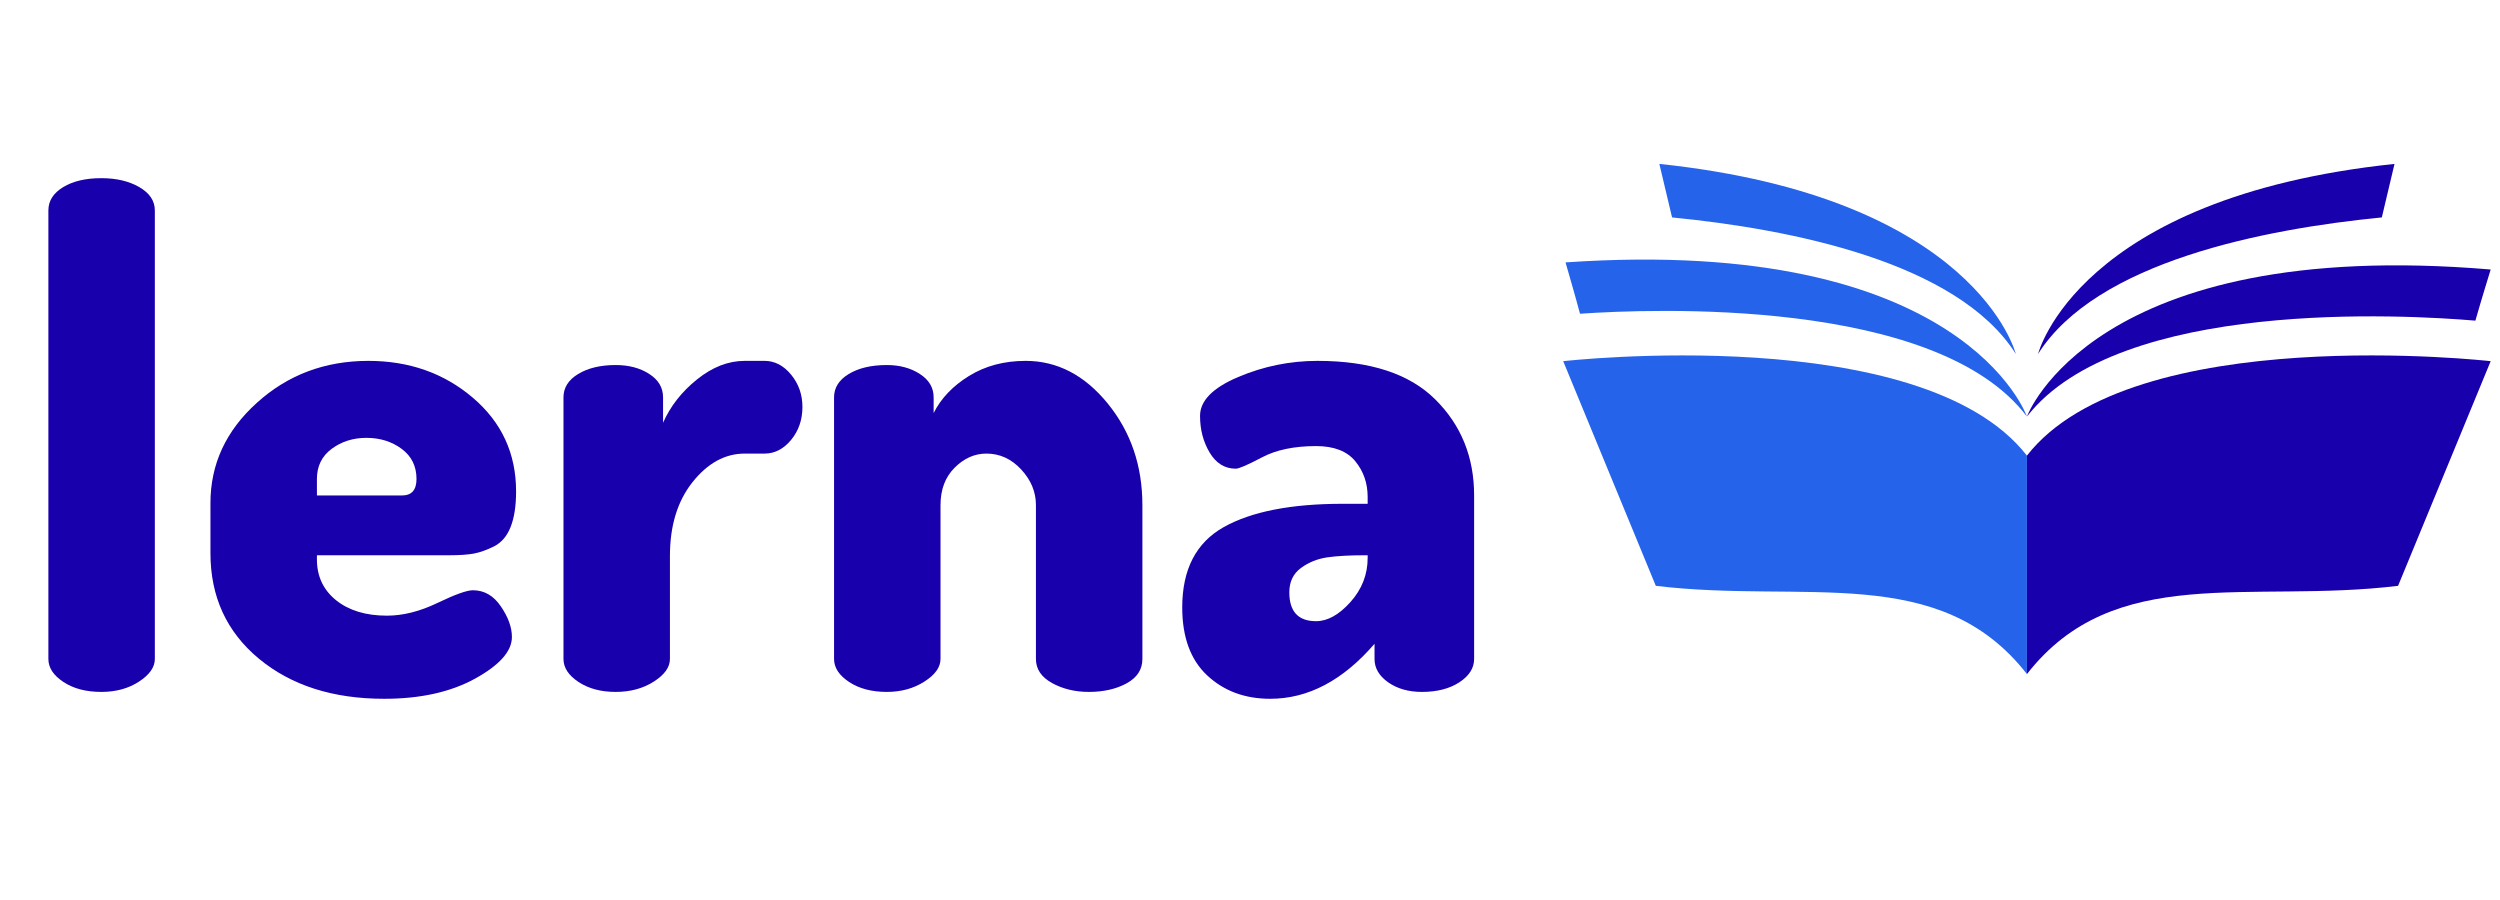
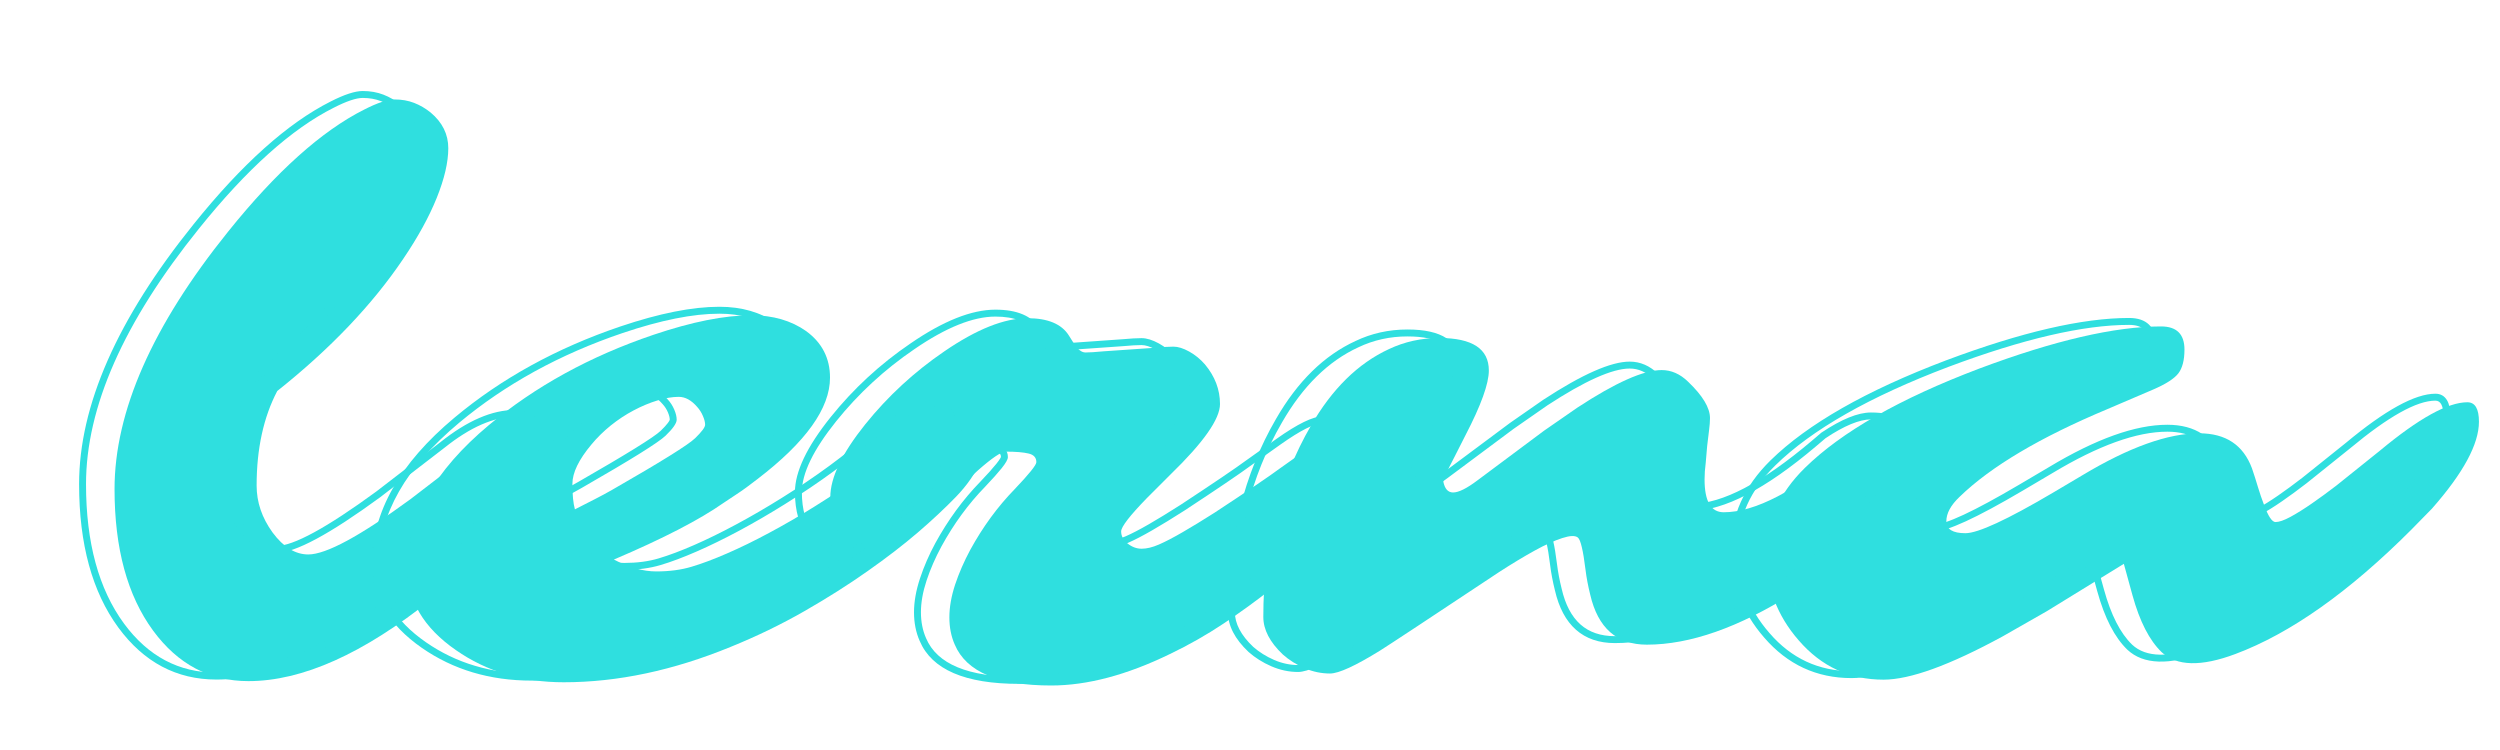
- <svg xmlns="http://www.w3.org/2000/svg" width="500" zoomAndPan="magnify" viewBox="0 0 375 135" height="180" preserveAspectRatio="xMidYMid meet" version="1.0">
+ <svg xmlns="http://www.w3.org/2000/svg" width="500" zoomAndPan="magnify" viewBox="0 0 375 112.5" height="150" preserveAspectRatio="xMidYMid meet" version="1.0">
  <defs>
    <g />
-     <clipPath id="e8428c182a">
-       <path d="M 304 39 L 373.621 39 L 373.621 63 L 304 63 Z M 304 39 " clip-rule="nonzero" />
+     <clipPath id="370414ce99">
+       <path d="M 10 0 L 373 0 L 373 112.004 L 10 112.004 Z M 10 0 " clip-rule="nonzero" />
    </clipPath>
-     <clipPath id="5c74a84e10">
-       <path d="M 234.465 38 L 305 38 L 305 63 L 234.465 63 Z M 234.465 38 " clip-rule="nonzero" />
-     </clipPath>
-     <clipPath id="41b5696f78">
-       <path d="M 234.465 53 L 305 53 L 305 101.266 L 234.465 101.266 Z M 234.465 53 " clip-rule="nonzero" />
-     </clipPath>
-     <clipPath id="88e6e6ed9f">
-       <path d="M 304 53 L 373.621 53 L 373.621 101.266 L 304 101.266 Z M 304 53 " clip-rule="nonzero" />
-     </clipPath>
-     <clipPath id="c7e6e447b8">
-       <path d="M 305 24.586 L 360 24.586 L 360 54 L 305 54 Z M 305 24.586 " clip-rule="nonzero" />
-     </clipPath>
-     <clipPath id="9fc2edfac6">
-       <path d="M 248 24.586 L 303 24.586 L 303 54 L 248 54 Z M 248 24.586 " clip-rule="nonzero" />
-     </clipPath>
-     <clipPath id="f9238a8eae">
-       <path d="M 1.379 0 L 226 0 L 226 129 L 1.379 129 Z M 1.379 0 " clip-rule="nonzero" />
-     </clipPath>
-     <clipPath id="028e0eaf23">
-       <rect x="0" width="225" y="0" height="129" />
+     <clipPath id="9d7450e0d9">
+       <rect x="0" width="363" y="0" height="113" />
    </clipPath>
  </defs>
-   <g clip-path="url(#e8428c182a)">
-     <path fill="#1800ad" d="M 371.309 48.098 C 372.027 45.535 373.602 40.426 373.602 40.426 C 313.914 35.395 304.039 62.484 304.039 62.484 C 317.891 44.715 360.891 47.211 371.309 48.098 " fill-opacity="1" fill-rule="nonzero" />
-   </g>
-   <g clip-path="url(#5c74a84e10)">
-     <path fill="#2563eb" d="M 237 47.062 C 236.324 44.492 234.828 39.359 234.828 39.359 C 294.586 35.246 304.039 62.484 304.039 62.484 C 290.465 44.504 247.43 46.336 237 47.062 " fill-opacity="1" fill-rule="nonzero" />
-   </g>
-   <g clip-path="url(#41b5696f78)">
-     <path fill="#2563eb" d="M 234.48 54.176 L 248.371 87.875 C 270.68 90.578 290.922 84.285 304.039 101.113 L 304.039 68.344 C 288.234 48.07 234.48 54.176 234.48 54.176 " fill-opacity="1" fill-rule="nonzero" />
-   </g>
-   <g clip-path="url(#88e6e6ed9f)">
-     <path fill="#1800ad" d="M 373.602 54.176 L 359.711 87.875 C 337.398 90.578 317.156 84.285 304.039 101.113 L 304.039 68.344 C 319.844 48.07 373.602 54.176 373.602 54.176 " fill-opacity="1" fill-rule="nonzero" />
-   </g>
-   <g clip-path="url(#c7e6e447b8)">
-     <path fill="#1800ad" d="M 359.176 24.586 L 357.273 32.613 C 339.609 34.348 314.465 39.254 305.711 53.09 C 305.711 53.09 311.605 29.613 359.176 24.586 " fill-opacity="1" fill-rule="nonzero" />
-   </g>
-   <g clip-path="url(#9fc2edfac6)">
-     <path fill="#2563eb" d="M 248.902 24.586 L 250.809 32.613 C 268.473 34.348 293.617 39.254 302.371 53.09 C 302.371 53.09 296.477 29.613 248.902 24.586 " fill-opacity="1" fill-rule="nonzero" />
-   </g>
-   <g clip-path="url(#f9238a8eae)">
-     <g transform="matrix(1, 0, 0, 1, 1, -0.000000000000003367)">
-       <g clip-path="url(#028e0eaf23)">
-         <g fill="#1800ad" fill-opacity="1">
-           <g transform="translate(0.694865, 103.7874)">
+   <g clip-path="url(#370414ce99)">
+     <g transform="matrix(1, 0, 0, 1, 10, 0)">
+       <g clip-path="url(#9d7450e0d9)">
+         <g fill="#2fdfdf" fill-opacity="1">
+           <g transform="translate(8.040627, 100.9803)">
            <g>
-               <path d="M 5.562 -4.938 L 5.562 -72.219 C 5.562 -73.656 6.301 -74.82 7.781 -75.719 C 9.258 -76.613 11.164 -77.062 13.5 -77.062 C 15.758 -77.062 17.66 -76.613 19.203 -75.719 C 20.754 -74.82 21.531 -73.656 21.531 -72.219 L 21.531 -4.938 C 21.531 -3.707 20.738 -2.578 19.156 -1.547 C 17.582 -0.516 15.695 0 13.5 0 C 11.227 0 9.336 -0.492 7.828 -1.484 C 6.316 -2.484 5.562 -3.633 5.562 -4.938 Z M 5.562 -4.938 " />
+               <path d="M 63.969 -38.203 C 66.281 -38.203 67.438 -37.25 67.438 -35.344 C 67.438 -33 66.031 -30.203 63.219 -26.953 C 58.562 -21.535 53.078 -16.27 46.766 -11.156 C 36.484 -2.926 27.301 1.188 19.219 1.188 C 13.406 1.188 8.641 -1.336 4.922 -6.391 C 1.066 -11.648 -0.859 -18.723 -0.859 -27.609 C -0.859 -39.254 4.82 -52.133 16.188 -66.25 C 23.395 -75.227 30.195 -81.328 36.594 -84.547 C 38.57 -85.555 40.094 -86.062 41.156 -86.062 C 42.219 -86.062 43.191 -85.891 44.078 -85.547 C 44.961 -85.203 45.785 -84.723 46.547 -84.109 C 48.316 -82.629 49.203 -80.844 49.203 -78.75 C 49.203 -76.656 48.625 -74.172 47.469 -71.297 C 46.312 -68.43 44.633 -65.379 42.438 -62.141 C 37.781 -55.242 31.484 -48.641 23.547 -42.328 C 21.484 -38.391 20.453 -33.66 20.453 -28.141 C 20.453 -25.648 21.25 -23.305 22.844 -21.109 C 24.469 -18.91 26.254 -17.812 28.203 -17.812 C 30.867 -17.812 35.973 -20.57 43.516 -26.094 L 53.156 -33.5 C 57.082 -36.633 60.688 -38.203 63.969 -38.203 Z M 63.969 -38.203 " />
            </g>
          </g>
        </g>
-         <g fill="#1800ad" fill-opacity="1">
-           <g transform="translate(27.78704, 103.7874)">
+         <g fill="#2fdfdf" fill-opacity="1">
+           <g transform="translate(61.07994, 100.9803)">
            <g>
-               <path d="M 2.781 -20.812 L 2.781 -28.328 C 2.781 -34.16 5.098 -39.172 9.734 -43.359 C 14.367 -47.555 19.945 -49.656 26.469 -49.656 C 32.582 -49.656 37.801 -47.816 42.125 -44.141 C 46.457 -40.461 48.625 -35.773 48.625 -30.078 C 48.625 -27.879 48.348 -26.094 47.797 -24.719 C 47.242 -23.344 46.414 -22.379 45.312 -21.828 C 44.219 -21.285 43.207 -20.926 42.281 -20.75 C 41.352 -20.582 40.133 -20.5 38.625 -20.5 L 18.75 -20.5 L 18.75 -19.875 C 18.75 -17.344 19.707 -15.301 21.625 -13.75 C 23.551 -12.207 26.094 -11.438 29.25 -11.438 C 31.656 -11.438 34.18 -12.07 36.828 -13.344 C 39.473 -14.613 41.242 -15.25 42.141 -15.25 C 43.848 -15.25 45.25 -14.441 46.344 -12.828 C 47.445 -11.211 48 -9.68 48 -8.234 C 48 -6.109 46.16 -4.031 42.484 -2 C 38.816 0.02 34.27 1.031 28.844 1.031 C 21.156 1.031 14.891 -0.973 10.047 -4.984 C 5.203 -9.004 2.781 -14.281 2.781 -20.812 Z M 18.75 -29.469 L 31.516 -29.469 C 32.961 -29.469 33.688 -30.289 33.688 -31.938 C 33.688 -33.852 32.945 -35.359 31.469 -36.453 C 29.988 -37.555 28.223 -38.109 26.172 -38.109 C 24.172 -38.109 22.43 -37.555 20.953 -36.453 C 19.484 -35.359 18.75 -33.852 18.75 -31.938 Z M 18.75 -29.469 " />
+               <path d="M 74.859 -39.781 C 76.586 -39.781 77.453 -38.805 77.453 -36.859 C 77.453 -35.555 77.008 -33.922 76.125 -31.953 C 75.238 -29.992 73.961 -28.156 72.297 -26.438 C 70.641 -24.727 68.738 -22.953 66.594 -21.109 C 64.445 -19.266 61.938 -17.332 59.062 -15.312 C 56.195 -13.289 53.031 -11.285 49.562 -9.297 C 46.102 -7.316 42.426 -5.535 38.531 -3.953 C 29.906 -0.41 21.555 1.359 13.484 1.359 C 7.305 1.359 1.91 -0.25 -2.703 -3.469 C -7.535 -6.82 -9.953 -10.898 -9.953 -15.703 C -9.953 -23.234 -5.895 -30.395 2.219 -37.188 C 9.219 -43.031 17.461 -47.555 26.953 -50.766 C 32.723 -52.711 37.613 -53.688 41.625 -53.688 C 44.863 -53.688 47.602 -52.895 49.844 -51.312 C 52.227 -49.57 53.422 -47.242 53.422 -44.328 C 53.422 -39.742 49.797 -34.676 42.547 -29.125 C 41.391 -28.219 40.344 -27.457 39.406 -26.844 L 37.453 -25.547 C 33.848 -23.016 28.363 -20.18 21 -17.047 C 23.27 -15.859 25.391 -15.266 27.359 -15.266 C 29.328 -15.266 31.094 -15.5 32.656 -15.969 C 34.227 -16.438 36.004 -17.102 37.984 -17.969 C 39.973 -18.832 42.094 -19.867 44.344 -21.078 C 46.602 -22.285 48.891 -23.613 51.203 -25.062 C 56.359 -28.27 60.832 -31.551 64.625 -34.906 C 66.602 -36.75 69.129 -38.211 72.203 -39.297 C 73.211 -39.617 74.098 -39.781 74.859 -39.781 Z M 15.156 -24.578 L 18.125 -26.094 C 19.102 -26.594 19.973 -27.062 20.734 -27.5 C 28.016 -31.676 32.16 -34.254 33.172 -35.234 C 34.18 -36.211 34.688 -36.891 34.688 -37.266 C 34.688 -37.641 34.578 -38.078 34.359 -38.578 C 34.148 -39.086 33.863 -39.539 33.5 -39.938 C 32.633 -40.945 31.711 -41.453 30.734 -41.453 C 29.766 -41.453 28.691 -41.27 27.516 -40.906 C 26.348 -40.551 25.164 -40.055 23.969 -39.422 C 22.781 -38.797 21.633 -38.039 20.531 -37.156 C 19.438 -36.27 18.473 -35.32 17.641 -34.312 C 15.734 -32.039 14.781 -30.07 14.781 -28.406 C 14.781 -26.75 14.906 -25.473 15.156 -24.578 Z M 15.156 -24.578 " />
            </g>
          </g>
        </g>
-         <g fill="#1800ad" fill-opacity="1">
-           <g transform="translate(78.88103, 103.7874)">
+         <g fill="#2fdfdf" fill-opacity="1">
+           <g transform="translate(123.2655, 100.9803)">
            <g>
-               <path d="M 4.641 -4.938 L 4.641 -44.188 C 4.641 -45.633 5.375 -46.801 6.844 -47.688 C 8.32 -48.582 10.195 -49.031 12.469 -49.031 C 14.457 -49.031 16.141 -48.582 17.516 -47.688 C 18.891 -46.801 19.578 -45.633 19.578 -44.188 L 19.578 -40.375 C 20.672 -42.852 22.367 -45.02 24.672 -46.875 C 26.973 -48.727 29.359 -49.656 31.828 -49.656 L 34.812 -49.656 C 36.32 -49.656 37.645 -48.969 38.781 -47.594 C 39.914 -46.219 40.484 -44.602 40.484 -42.75 C 40.484 -40.82 39.914 -39.172 38.781 -37.797 C 37.645 -36.43 36.32 -35.75 34.812 -35.75 L 31.828 -35.75 C 28.879 -35.75 26.27 -34.32 24 -31.469 C 21.738 -28.625 20.609 -24.93 20.609 -20.391 L 20.609 -4.938 C 20.609 -3.707 19.801 -2.578 18.188 -1.547 C 16.57 -0.516 14.664 0 12.469 0 C 10.27 0 8.414 -0.492 6.906 -1.484 C 5.395 -2.484 4.641 -3.633 4.641 -4.938 Z M 4.641 -4.938 " />
+               <path d="M -2.922 -17.859 C -3.609 -17.859 -4.285 -18.02 -4.953 -18.344 C -5.617 -18.664 -6.238 -19.191 -6.812 -19.922 C -8.082 -21.504 -8.719 -23.664 -8.719 -26.406 C -8.719 -29.332 -6.969 -32.977 -3.469 -37.344 C -0.07 -41.562 3.879 -45.207 8.391 -48.281 C 13.223 -51.594 17.375 -53.25 20.844 -53.25 C 23.906 -53.25 25.977 -52.383 27.062 -50.656 L 27.812 -49.469 C 28.395 -48.562 28.973 -48.109 29.547 -48.109 C 30.129 -48.109 31.031 -48.164 32.25 -48.281 L 39.938 -48.812 C 41.133 -48.926 42.07 -48.984 42.75 -48.984 C 43.438 -48.984 44.223 -48.738 45.109 -48.25 C 45.992 -47.758 46.781 -47.117 47.469 -46.328 C 48.977 -44.523 49.734 -42.539 49.734 -40.375 C 49.734 -38.133 47.266 -34.617 42.328 -29.828 L 38.75 -26.25 C 36.188 -23.613 34.906 -21.953 34.906 -21.266 C 34.906 -20.578 35.227 -19.973 35.875 -19.453 C 36.531 -18.93 37.234 -18.672 37.984 -18.672 C 38.742 -18.672 39.602 -18.879 40.562 -19.297 C 41.52 -19.711 42.703 -20.328 44.109 -21.141 C 45.516 -21.953 47.117 -22.93 48.922 -24.078 C 53.867 -27.328 57.172 -29.566 58.828 -30.797 L 63.328 -33.984 C 66.391 -36.148 68.57 -37.234 69.875 -37.234 C 71.176 -37.234 72.238 -36.953 73.062 -36.391 C 73.895 -35.836 74.312 -34.875 74.312 -33.5 C 74.312 -32.133 73.609 -30.297 72.203 -27.984 C 70.797 -25.672 69.27 -23.664 67.625 -21.969 C 65.977 -20.281 64.379 -18.711 62.828 -17.266 C 61.285 -15.816 59.457 -14.254 57.344 -12.578 C 55.227 -10.898 52.891 -9.203 50.328 -7.484 C 47.766 -5.773 45.062 -4.238 42.219 -2.875 C 35.758 0.27 29.82 1.844 24.406 1.844 C 16.508 1.844 11.691 -0.195 9.953 -4.281 C 9.41 -5.5 9.141 -6.863 9.141 -8.375 C 9.141 -9.895 9.426 -11.531 10 -13.281 C 10.582 -15.031 11.344 -16.773 12.281 -18.516 C 14.156 -21.941 16.375 -24.973 18.938 -27.609 C 21.102 -29.879 22.188 -31.227 22.188 -31.656 C 22.188 -32.344 21.797 -32.773 21.016 -32.953 C 20.242 -33.141 19.102 -33.234 17.594 -33.234 C 16.938 -33.234 15.547 -32.297 13.422 -30.422 L 8.125 -25.547 C 2.488 -20.422 -1.191 -17.859 -2.922 -17.859 Z M -2.922 -17.859 " />
            </g>
          </g>
        </g>
-         <g fill="#1800ad" fill-opacity="1">
-           <g transform="translate(119.4678, 103.7874)">
+         <g fill="#2fdfdf" fill-opacity="1">
+           <g transform="translate(185.451, 100.9803)">
            <g>
-               <path d="M 4.641 -4.938 L 4.641 -44.188 C 4.641 -45.633 5.375 -46.801 6.844 -47.688 C 8.32 -48.582 10.227 -49.031 12.562 -49.031 C 14.488 -49.031 16.141 -48.582 17.516 -47.688 C 18.891 -46.801 19.578 -45.633 19.578 -44.188 L 19.578 -41.828 C 20.672 -44.023 22.438 -45.879 24.875 -47.391 C 27.312 -48.898 30.145 -49.656 33.375 -49.656 C 38.113 -49.656 42.219 -47.523 45.688 -43.266 C 49.156 -39.004 50.891 -33.922 50.891 -28.016 L 50.891 -4.938 C 50.891 -3.363 50.098 -2.145 48.516 -1.281 C 46.941 -0.426 45.055 0 42.859 0 C 40.797 0 38.957 -0.441 37.344 -1.328 C 35.727 -2.223 34.922 -3.426 34.922 -4.938 L 34.922 -28.016 C 34.922 -30.004 34.18 -31.789 32.703 -33.375 C 31.234 -34.957 29.5 -35.75 27.5 -35.75 C 25.719 -35.75 24.125 -35.039 22.719 -33.625 C 21.312 -32.219 20.609 -30.348 20.609 -28.016 L 20.609 -4.938 C 20.609 -3.707 19.801 -2.578 18.188 -1.547 C 16.57 -0.516 14.695 0 12.562 0 C 10.301 0 8.414 -0.492 6.906 -1.484 C 5.395 -2.484 4.641 -3.633 4.641 -4.938 Z M 4.641 -4.938 " />
+               <path d="M 60.234 -29.062 C 60.234 -25.781 61.191 -24.141 63.109 -24.141 C 67.797 -24.141 73.895 -27.316 81.406 -33.672 L 82.859 -34.906 C 85.785 -36.852 88.16 -37.828 89.984 -37.828 C 91.805 -37.828 92.957 -37.555 93.438 -37.016 C 93.926 -36.473 94.172 -35.609 94.172 -34.422 C 94.172 -31.754 92.816 -28.922 90.109 -25.922 C 86.066 -21.016 80.531 -16.363 73.5 -11.969 C 65.344 -6.844 58.035 -4.281 51.578 -4.281 C 47.066 -4.281 44.234 -6.785 43.078 -11.797 C 42.754 -13.098 42.52 -14.344 42.375 -15.531 C 42.02 -18.414 41.641 -20.02 41.234 -20.344 C 40.836 -20.676 40.051 -20.648 38.875 -20.266 C 37.707 -19.891 36.32 -19.258 34.719 -18.375 C 33.113 -17.488 31.336 -16.414 29.391 -15.156 C 19.066 -8.301 13.129 -4.383 11.578 -3.406 C 7.859 -1.102 5.348 0.047 4.047 0.047 C 2.754 0.047 1.484 -0.219 0.234 -0.75 C -1.004 -1.289 -2.094 -1.977 -3.031 -2.812 C -4.977 -4.656 -5.953 -6.531 -5.953 -8.438 C -5.953 -19.375 -3.57 -28.938 1.188 -37.125 C 4.363 -42.645 8.258 -46.473 12.875 -48.609 C 15.227 -49.723 17.754 -50.281 20.453 -50.281 C 25.398 -50.281 27.875 -48.656 27.875 -45.406 C 27.875 -43.426 26.703 -40.18 24.359 -35.672 L 22.734 -32.469 C 21.578 -30.27 21.016 -29.023 21.047 -28.734 C 21.266 -27.648 21.754 -27.109 22.516 -27.109 C 23.348 -27.109 24.578 -27.723 26.203 -28.953 L 36.156 -36.375 L 41.141 -39.828 C 46.867 -43.586 51.086 -45.469 53.797 -45.469 C 55.242 -45.469 56.562 -44.891 57.75 -43.734 C 59.945 -41.641 61.047 -39.816 61.047 -38.266 C 61.047 -37.754 61 -37.141 60.906 -36.422 C 60.82 -35.703 60.727 -34.926 60.625 -34.094 L 60.406 -31.547 C 60.289 -30.68 60.234 -29.852 60.234 -29.062 Z M 60.234 -29.062 " />
            </g>
          </g>
        </g>
-         <g fill="#1800ad" fill-opacity="1">
-           <g transform="translate(174.4763, 103.7874)">
+         <g fill="#2fdfdf" fill-opacity="1">
+           <g transform="translate(266.0913, 100.9803)">
            <g>
-               <path d="M 1.859 -12.672 C 1.859 -18.367 3.93 -22.383 8.078 -24.719 C 12.234 -27.051 18.191 -28.219 25.953 -28.219 L 29.672 -28.219 L 29.672 -29.25 C 29.672 -31.312 29.051 -33.098 27.812 -34.609 C 26.57 -36.117 24.613 -36.875 21.938 -36.875 C 18.645 -36.875 15.93 -36.305 13.797 -35.172 C 11.672 -34.047 10.367 -33.484 9.891 -33.484 C 8.242 -33.484 6.938 -34.289 5.969 -35.906 C 5.008 -37.52 4.531 -39.352 4.531 -41.406 C 4.531 -43.676 6.438 -45.617 10.25 -47.234 C 14.062 -48.848 18.023 -49.656 22.141 -49.656 C 30.047 -49.656 35.938 -47.727 39.812 -43.875 C 43.695 -40.031 45.641 -35.227 45.641 -29.469 L 45.641 -4.938 C 45.641 -3.57 44.898 -2.406 43.422 -1.438 C 41.941 -0.477 40.07 0 37.812 0 C 35.812 0 34.125 -0.477 32.75 -1.438 C 31.383 -2.406 30.703 -3.57 30.703 -4.938 L 30.703 -7.219 C 25.961 -1.719 20.742 1.031 15.047 1.031 C 11.266 1.031 8.117 -0.133 5.609 -2.469 C 3.109 -4.801 1.859 -8.203 1.859 -12.672 Z M 17.922 -14.938 C 17.922 -12.051 19.258 -10.609 21.938 -10.609 C 23.656 -10.609 25.375 -11.566 27.094 -13.484 C 28.812 -15.41 29.672 -17.613 29.672 -20.094 L 29.672 -20.5 L 29.25 -20.5 C 26.988 -20.5 25.117 -20.395 23.641 -20.188 C 22.16 -19.977 20.836 -19.445 19.672 -18.594 C 18.504 -17.738 17.922 -16.52 17.922 -14.938 Z M 17.922 -14.938 " />
+               <path d="M 94.016 -40.641 C 95.172 -40.641 95.75 -39.664 95.75 -37.719 C 95.75 -34.363 93.398 -30.02 88.703 -24.688 L 85.625 -21.547 C 76.281 -12.191 67.473 -5.969 59.203 -2.875 C 54.086 -0.957 50.41 -1.047 48.172 -3.141 C 46.328 -4.91 44.863 -7.758 43.781 -11.688 L 42.484 -16.406 L 30.953 -9.312 L 24.297 -5.516 C 16.359 -1.191 10.406 0.969 6.438 0.969 C 1.352 0.969 -2.883 -0.992 -6.281 -4.922 C -9.531 -8.641 -11.156 -12.953 -11.156 -17.859 C -11.156 -22.691 -9.223 -27.004 -5.359 -30.797 C 0.16 -36.211 8.875 -41.176 20.781 -45.688 C 32.039 -49.906 41.133 -52.016 48.062 -52.016 C 50.406 -52.016 51.578 -50.859 51.578 -48.547 C 51.578 -46.961 51.27 -45.77 50.656 -44.969 C 50.039 -44.176 48.781 -43.367 46.875 -42.547 L 40.047 -39.625 C 29.941 -35.395 22.547 -31.008 17.859 -26.469 C 16.523 -25.207 15.859 -23.977 15.859 -22.781 C 15.859 -21.594 16.812 -21 18.719 -21 C 20.602 -21 24.973 -23.02 31.828 -27.062 L 36.312 -29.719 C 43.281 -33.895 49.109 -35.984 53.797 -35.984 C 57.766 -35.984 60.398 -34.234 61.703 -30.734 C 62.023 -29.797 62.328 -28.848 62.609 -27.891 C 62.898 -26.941 63.191 -26.086 63.484 -25.328 C 64.129 -23.555 64.711 -22.672 65.234 -22.672 C 65.766 -22.672 66.516 -22.93 67.484 -23.453 C 68.461 -23.984 69.535 -24.656 70.703 -25.469 C 71.879 -26.281 73.098 -27.172 74.359 -28.141 L 80.906 -33.391 C 86.719 -38.223 91.086 -40.641 94.016 -40.641 Z M 94.016 -40.641 " />
+             </g>
+           </g>
+         </g>
+         <g fill="#2fdfdf" fill-opacity="1">
+           <g transform="translate(3.251084, 100.2217)">
+             <g>
+               <path d="M 63.969 -38.727 C 65.25 -38.727 66.227 -38.449 66.898 -37.891 C 67.602 -37.309 67.953 -36.461 67.953 -35.34 C 67.953 -32.867 66.504 -29.957 63.605 -26.613 C 58.93 -21.176 53.426 -15.887 47.086 -10.746 C 36.707 -2.441 27.418 1.711 19.211 1.711 C 13.23 1.711 8.328 -0.887 4.508 -6.078 C 0.578 -11.438 -1.387 -18.613 -1.387 -27.602 C -1.387 -39.379 4.336 -52.367 15.777 -66.57 C 23.039 -75.609 29.898 -81.754 36.352 -85 C 38.41 -86.047 40.012 -86.57 41.16 -86.57 C 42.289 -86.57 43.324 -86.387 44.27 -86.02 C 45.203 -85.66 46.07 -85.152 46.871 -84.508 C 48.766 -82.918 49.715 -81 49.715 -78.746 C 49.715 -76.586 49.125 -74.039 47.945 -71.109 C 46.777 -68.207 45.082 -65.117 42.859 -61.84 C 38.176 -54.902 31.844 -48.262 23.867 -41.914 L 23.543 -42.32 L 24.004 -42.082 C 21.984 -38.223 20.977 -33.578 20.977 -28.141 C 20.977 -25.766 21.738 -23.52 23.262 -21.41 C 24.777 -19.355 26.422 -18.324 28.195 -18.324 C 30.754 -18.324 35.758 -21.051 43.207 -26.504 L 43.512 -26.086 L 43.195 -26.496 L 52.828 -33.91 C 56.852 -37.121 60.566 -38.727 63.969 -38.727 Z M 63.969 -37.688 C 60.809 -37.688 57.305 -36.156 53.461 -33.09 L 43.824 -25.672 L 43.82 -25.668 C 36.188 -20.078 30.98 -17.285 28.195 -17.285 C 26.074 -17.285 24.148 -18.457 22.418 -20.805 C 20.766 -23.094 19.938 -25.543 19.938 -28.141 C 19.938 -33.746 20.984 -38.555 23.082 -42.562 L 23.133 -42.66 L 23.219 -42.727 C 31.113 -49.008 37.375 -55.574 42 -62.422 C 44.18 -65.637 45.84 -68.664 46.98 -71.496 C 48.109 -74.305 48.676 -76.719 48.676 -78.746 C 48.676 -80.676 47.855 -82.328 46.215 -83.699 C 45.5 -84.277 44.727 -84.73 43.895 -85.051 C 43.07 -85.371 42.156 -85.531 41.16 -85.531 C 40.176 -85.531 38.73 -85.043 36.82 -84.07 C 30.5 -80.895 23.754 -74.844 16.586 -65.918 C 5.297 -51.906 -0.348 -39.133 -0.348 -27.602 C -0.348 -18.84 1.551 -11.871 5.344 -6.695 C 8.957 -1.785 13.578 0.672 19.211 0.672 C 27.172 0.672 36.246 -3.402 46.434 -11.551 C 52.723 -16.656 58.184 -21.902 62.82 -27.293 C 65.551 -30.441 66.914 -33.125 66.914 -35.34 C 66.914 -36.133 66.688 -36.719 66.234 -37.09 C 65.754 -37.488 65 -37.688 63.969 -37.688 Z M 63.969 -37.688 " />
+             </g>
+           </g>
+         </g>
+         <g fill="#2fdfdf" fill-opacity="1">
+           <g transform="translate(56.29039, 100.2217)">
+             <g>
+               <path d="M 74.848 -40.297 C 75.871 -40.297 76.648 -39.996 77.184 -39.395 C 77.707 -38.809 77.965 -37.961 77.965 -36.855 C 77.965 -35.484 77.508 -33.777 76.594 -31.746 C 75.684 -29.723 74.379 -27.832 72.676 -26.078 C 71.008 -24.352 69.094 -22.562 66.934 -20.711 C 64.773 -18.863 62.254 -16.922 59.371 -14.891 C 56.488 -12.863 53.309 -10.852 49.832 -8.859 C 46.348 -6.863 42.648 -5.066 38.73 -3.469 C 30.043 0.094 21.625 1.871 13.477 1.871 C 7.199 1.871 1.703 0.234 -3.004 -3.035 C -7.984 -6.496 -10.477 -10.715 -10.477 -15.695 C -10.477 -23.398 -6.355 -30.691 1.887 -37.578 C 8.934 -43.465 17.234 -48.023 26.785 -51.258 C 32.613 -53.223 37.555 -54.207 41.617 -54.207 C 44.977 -54.207 47.816 -53.383 50.145 -51.73 C 52.672 -49.891 53.938 -47.422 53.938 -44.324 C 53.938 -39.57 50.242 -34.363 42.855 -28.703 C 41.691 -27.797 40.633 -27.031 39.684 -26.41 L 37.738 -25.113 L 37.449 -25.543 L 37.75 -25.117 C 34.113 -22.574 28.598 -19.723 21.203 -16.57 L 21 -17.047 L 21.238 -17.508 C 23.438 -16.355 25.477 -15.781 27.359 -15.781 C 29.273 -15.781 30.992 -16.008 32.512 -16.465 C 34.062 -16.926 35.82 -17.586 37.785 -18.445 C 39.758 -19.305 41.863 -20.336 44.105 -21.539 C 46.352 -22.742 48.621 -24.062 50.922 -25.5 C 56.059 -28.695 60.508 -31.961 64.273 -35.297 L 64.621 -34.906 L 64.266 -35.289 C 66.305 -37.176 68.891 -38.676 72.023 -39.781 L 72.031 -39.785 L 72.039 -39.785 C 73.098 -40.129 74.035 -40.297 74.848 -40.297 Z M 74.848 -39.258 C 74.145 -39.258 73.312 -39.105 72.355 -38.797 L 72.195 -39.293 L 72.367 -38.801 C 69.371 -37.742 66.906 -36.316 64.973 -34.527 L 64.965 -34.52 C 61.152 -31.145 56.656 -27.844 51.473 -24.617 C 49.152 -23.168 46.863 -21.836 44.598 -20.621 C 42.328 -19.406 40.199 -18.363 38.199 -17.492 C 36.195 -16.617 34.398 -15.941 32.809 -15.469 C 31.191 -14.984 29.375 -14.742 27.359 -14.742 C 25.305 -14.742 23.105 -15.355 20.758 -16.586 L 19.785 -17.098 L 20.793 -17.527 C 28.121 -20.652 33.574 -23.465 37.152 -25.969 L 37.156 -25.973 L 39.113 -27.277 C 40.039 -27.883 41.078 -28.633 42.223 -29.527 C 49.34 -34.98 52.898 -39.914 52.898 -44.324 C 52.898 -47.07 51.777 -49.258 49.543 -50.883 C 47.398 -52.406 44.754 -53.168 41.617 -53.168 C 37.672 -53.168 32.836 -52.203 27.117 -50.273 C 17.691 -47.082 9.5 -42.586 2.551 -36.781 C -5.441 -30.102 -9.438 -23.074 -9.438 -15.695 C -9.438 -11.078 -7.094 -7.141 -2.41 -3.891 C 2.121 -0.742 7.414 0.832 13.477 0.832 C 21.488 0.832 29.777 -0.922 38.336 -4.434 C 42.211 -6.012 45.871 -7.785 49.316 -9.758 C 52.766 -11.734 55.918 -13.73 58.773 -15.742 C 61.629 -17.75 64.121 -19.672 66.258 -21.5 C 68.391 -23.332 70.281 -25.098 71.93 -26.801 C 73.547 -28.469 74.785 -30.262 75.645 -32.172 C 76.5 -34.07 76.926 -35.633 76.926 -36.855 C 76.926 -37.699 76.754 -38.312 76.406 -38.703 C 76.078 -39.074 75.559 -39.258 74.848 -39.258 Z M 14.918 -25.035 L 17.895 -26.551 C 18.859 -27.051 19.719 -27.516 20.469 -27.945 C 27.719 -32.109 31.836 -34.66 32.816 -35.605 C 33.301 -36.074 33.66 -36.465 33.895 -36.781 C 34.078 -37.027 34.172 -37.188 34.172 -37.262 C 34.172 -37.57 34.078 -37.941 33.891 -38.383 C 33.695 -38.836 33.438 -39.238 33.117 -39.59 L 33.105 -39.602 C 32.344 -40.492 31.555 -40.938 30.738 -40.938 C 29.816 -40.938 28.797 -40.762 27.672 -40.418 C 26.531 -40.066 25.379 -39.582 24.219 -38.969 C 23.059 -38.352 21.938 -37.613 20.863 -36.75 C 19.793 -35.887 18.852 -34.965 18.043 -33.98 C 16.211 -31.805 15.293 -29.945 15.293 -28.414 C 15.293 -26.801 15.414 -25.566 15.652 -24.711 L 15.152 -24.57 Z M 15.391 -24.109 L 14.824 -23.82 L 14.652 -24.43 C 14.387 -25.379 14.254 -26.707 14.254 -28.414 C 14.254 -30.199 15.25 -32.273 17.242 -34.641 C 18.094 -35.68 19.086 -36.652 20.215 -37.559 C 21.34 -38.465 22.512 -39.238 23.73 -39.887 C 24.953 -40.531 26.164 -41.039 27.367 -41.41 C 28.59 -41.789 29.715 -41.977 30.738 -41.977 C 31.875 -41.977 32.926 -41.41 33.895 -40.277 L 33.5 -39.941 L 33.883 -40.289 C 34.285 -39.852 34.605 -39.352 34.844 -38.793 C 35.09 -38.223 35.211 -37.711 35.211 -37.262 C 35.211 -36.734 34.652 -35.934 33.535 -34.859 C 32.496 -33.855 28.312 -31.25 20.984 -27.043 C 20.223 -26.605 19.348 -26.133 18.367 -25.621 Z M 15.391 -24.109 " />
+             </g>
+           </g>
+         </g>
+         <g fill="#2fdfdf" fill-opacity="1">
+           <g transform="translate(118.4759, 100.2217)">
+             <g>
+               <path d="M -2.922 -17.34 C -3.688 -17.34 -4.441 -17.52 -5.18 -17.879 C -5.918 -18.238 -6.598 -18.809 -7.227 -19.59 C -8.562 -21.273 -9.234 -23.547 -9.234 -26.41 C -9.234 -29.453 -7.445 -33.207 -3.867 -37.668 C -0.445 -41.93 3.543 -45.609 8.098 -48.703 C 13.02 -52.086 17.266 -53.773 20.836 -53.773 C 24.094 -53.773 26.316 -52.828 27.5 -50.934 L 28.258 -49.746 C 28.73 -49.004 29.16 -48.633 29.551 -48.633 C 30.113 -48.633 31 -48.688 32.211 -48.793 L 39.902 -49.336 C 41.102 -49.445 42.055 -49.5 42.754 -49.5 C 43.531 -49.5 44.398 -49.234 45.359 -48.703 C 46.297 -48.188 47.129 -47.508 47.855 -46.668 C 49.457 -44.762 50.258 -42.664 50.258 -40.375 C 50.258 -37.988 47.73 -34.348 42.684 -29.449 L 39.117 -25.879 C 37.855 -24.582 36.906 -23.523 36.281 -22.711 C 35.711 -21.973 35.426 -21.492 35.426 -21.27 C 35.426 -20.75 35.688 -20.281 36.207 -19.859 C 36.762 -19.414 37.355 -19.191 37.992 -19.191 C 38.68 -19.191 39.465 -19.383 40.355 -19.77 C 41.293 -20.176 42.457 -20.781 43.848 -21.582 C 45.25 -22.391 46.848 -23.371 48.645 -24.52 C 53.574 -27.762 56.867 -29.992 58.52 -31.211 L 63.02 -34.41 C 66.176 -36.641 68.461 -37.754 69.867 -37.754 C 71.273 -37.754 72.434 -37.445 73.352 -36.828 C 74.336 -36.164 74.828 -35.055 74.828 -33.5 C 74.828 -32.031 74.098 -30.102 72.641 -27.711 C 71.211 -25.367 69.664 -23.336 67.996 -21.613 C 66.348 -19.91 64.746 -18.332 63.188 -16.883 C 61.625 -15.43 59.785 -13.863 57.664 -12.176 C 55.543 -10.488 53.195 -8.785 50.621 -7.062 C 48.039 -5.336 45.312 -3.781 42.438 -2.398 C 35.91 0.773 29.898 2.359 24.406 2.359 C 16.277 2.359 11.301 0.215 9.48 -4.074 C 8.91 -5.363 8.625 -6.801 8.625 -8.387 C 8.625 -9.961 8.926 -11.648 9.52 -13.449 C 10.105 -15.227 10.875 -16.996 11.828 -18.758 C 13.727 -22.227 15.977 -25.297 18.57 -27.965 C 19.641 -29.086 20.441 -29.98 20.973 -30.645 C 21.227 -30.965 21.418 -31.227 21.543 -31.434 C 21.594 -31.52 21.633 -31.594 21.656 -31.652 C 21.664 -31.668 21.668 -31.684 21.672 -31.691 C 21.672 -31.688 21.668 -31.676 21.668 -31.66 C 21.668 -31.871 21.617 -32.035 21.512 -32.152 C 21.391 -32.289 21.188 -32.387 20.906 -32.453 C 20.172 -32.625 19.066 -32.711 17.59 -32.711 C 17.371 -32.711 16.957 -32.504 16.352 -32.094 C 15.676 -31.641 14.812 -30.949 13.766 -30.027 L 8.469 -25.16 C 2.742 -19.949 -1.055 -17.34 -2.922 -17.34 Z M -2.922 -18.379 C -2.164 -18.379 -0.91 -18.988 0.84 -20.207 C 2.66 -21.477 4.969 -23.383 7.766 -25.926 L 13.078 -30.805 C 15.305 -32.77 16.809 -33.75 17.59 -33.75 C 19.145 -33.75 20.328 -33.656 21.145 -33.465 C 21.637 -33.352 22.02 -33.145 22.285 -32.848 C 22.566 -32.531 22.707 -32.137 22.707 -31.66 C 22.707 -31.32 22.398 -30.766 21.781 -29.996 C 21.234 -29.309 20.41 -28.391 19.316 -27.238 C 16.785 -24.641 14.594 -21.648 12.742 -18.262 C 11.82 -16.559 11.074 -14.844 10.504 -13.125 C 9.945 -11.426 9.664 -9.848 9.664 -8.387 C 9.664 -6.945 9.922 -5.645 10.438 -4.48 C 12.078 -0.613 16.734 1.32 24.406 1.32 C 29.742 1.32 35.602 -0.23 41.988 -3.336 C 44.816 -4.695 47.5 -6.227 50.043 -7.926 C 52.594 -9.633 54.918 -11.32 57.016 -12.988 C 59.117 -14.66 60.938 -16.211 62.48 -17.645 C 64.023 -19.082 65.613 -20.645 67.25 -22.336 C 68.863 -24.004 70.367 -25.973 71.754 -28.25 C 73.109 -30.477 73.789 -32.227 73.789 -33.5 C 73.789 -34.688 73.449 -35.508 72.773 -35.965 C 72.031 -36.465 71.062 -36.715 69.867 -36.715 C 68.68 -36.715 66.598 -35.664 63.621 -33.562 L 59.137 -30.375 C 57.469 -29.145 54.16 -26.902 49.203 -23.645 C 47.395 -22.488 45.781 -21.5 44.367 -20.684 C 42.941 -19.863 41.742 -19.238 40.77 -18.816 C 39.746 -18.375 38.82 -18.152 37.992 -18.152 C 37.113 -18.152 36.301 -18.453 35.555 -19.051 C 34.777 -19.68 34.387 -20.418 34.387 -21.27 C 34.387 -21.73 34.746 -22.422 35.457 -23.344 C 36.109 -24.191 37.086 -25.281 38.383 -26.617 L 41.961 -30.191 C 46.797 -34.891 49.215 -38.281 49.215 -40.375 C 49.215 -42.414 48.5 -44.285 47.07 -45.988 C 46.426 -46.734 45.688 -47.336 44.859 -47.793 C 44.051 -48.238 43.352 -48.461 42.754 -48.461 C 42.086 -48.461 41.16 -48.406 39.977 -48.297 L 32.301 -47.758 C 31.059 -47.648 30.141 -47.594 29.551 -47.594 C 28.781 -47.594 28.059 -48.125 27.379 -49.188 L 26.621 -50.383 C 25.641 -51.949 23.711 -52.734 20.836 -52.734 C 17.48 -52.734 13.43 -51.105 8.68 -47.844 C 4.215 -44.809 0.301 -41.199 -3.059 -37.02 C -6.48 -32.746 -8.195 -29.211 -8.195 -26.41 C -8.195 -23.789 -7.602 -21.734 -6.414 -20.242 C -5.887 -19.582 -5.32 -19.105 -4.727 -18.812 C -4.129 -18.523 -3.527 -18.379 -2.922 -18.379 Z M -2.922 -18.379 " />
+             </g>
+           </g>
+         </g>
+         <g fill="#2fdfdf" fill-opacity="1">
+           <g transform="translate(180.6614, 100.2217)">
+             <g>
+               <path d="M 60.754 -29.062 C 60.754 -26.125 61.539 -24.656 63.105 -24.656 C 67.668 -24.656 73.652 -27.793 81.062 -34.059 L 82.543 -35.324 L 82.57 -35.34 C 85.578 -37.348 88.047 -38.348 89.973 -38.348 C 91.949 -38.348 93.234 -38.023 93.824 -37.367 C 94.402 -36.727 94.688 -35.742 94.688 -34.422 C 94.688 -31.617 93.289 -28.668 90.496 -25.574 L 90.109 -25.922 L 90.512 -25.594 C 86.434 -20.645 80.855 -15.953 73.77 -11.52 C 65.531 -6.344 58.133 -3.758 51.578 -3.758 C 49.191 -3.758 47.238 -4.426 45.727 -5.766 C 44.227 -7.094 43.176 -9.066 42.574 -11.68 C 42.246 -12.996 42.008 -14.258 41.859 -15.469 C 41.684 -16.895 41.5 -17.996 41.316 -18.781 C 41.152 -19.469 41.02 -19.859 40.91 -19.945 C 40.812 -20.027 40.633 -20.062 40.371 -20.055 C 40.027 -20.043 39.586 -19.949 39.047 -19.773 C 37.902 -19.406 36.547 -18.785 34.969 -17.918 C 33.375 -17.039 31.609 -15.973 29.668 -14.719 C 19.352 -7.863 13.414 -3.945 11.859 -2.969 C 8.055 -0.605 5.457 0.574 4.059 0.574 C 2.688 0.574 1.348 0.289 0.035 -0.281 C -1.258 -0.844 -2.395 -1.559 -3.375 -2.426 L -3.383 -2.43 L -3.387 -2.438 C -5.445 -4.379 -6.473 -6.383 -6.473 -8.441 C -6.473 -19.469 -4.066 -29.117 0.742 -37.387 C 3.973 -43.004 7.945 -46.898 12.664 -49.07 C 15.074 -50.223 17.672 -50.797 20.457 -50.797 C 23.031 -50.797 24.98 -50.363 26.305 -49.492 C 27.695 -48.578 28.391 -47.219 28.391 -45.406 C 28.391 -43.336 27.199 -40.012 24.816 -35.426 L 23.195 -32.238 C 22.621 -31.141 22.195 -30.289 21.918 -29.676 C 21.785 -29.379 21.688 -29.141 21.629 -28.965 C 21.602 -28.891 21.586 -28.828 21.574 -28.781 C 21.574 -28.77 21.57 -28.762 21.57 -28.754 C 21.57 -28.766 21.57 -28.781 21.566 -28.801 L 21.051 -28.738 L 21.562 -28.84 C 21.723 -28.035 22.039 -27.633 22.516 -27.633 C 23.227 -27.633 24.352 -28.211 25.883 -29.367 L 35.848 -36.789 L 40.84 -40.262 L 40.848 -40.266 C 46.672 -44.074 50.984 -45.98 53.797 -45.98 C 55.379 -45.98 56.816 -45.355 58.109 -44.102 C 60.414 -41.91 61.566 -39.965 61.566 -38.262 C 61.566 -37.734 61.52 -37.102 61.426 -36.359 L 61.129 -34.031 L 60.613 -34.094 L 61.133 -34.051 L 60.914 -31.496 L 60.914 -31.488 C 60.809 -30.645 60.754 -29.836 60.754 -29.062 Z M 59.715 -29.062 C 59.715 -29.879 59.773 -30.73 59.883 -31.617 L 60.398 -31.551 L 59.879 -31.598 L 60.098 -34.152 L 60.398 -36.488 C 60.484 -37.188 60.527 -37.781 60.527 -38.262 C 60.527 -39.664 59.48 -41.363 57.383 -43.355 C 56.293 -44.414 55.098 -44.941 53.797 -44.941 C 51.191 -44.941 47.066 -43.094 41.414 -39.398 L 41.133 -39.832 L 41.43 -39.406 L 36.449 -35.941 L 36.152 -36.367 L 36.461 -35.953 L 26.508 -28.539 C 24.793 -27.242 23.461 -26.594 22.516 -26.594 C 21.473 -26.594 20.816 -27.273 20.543 -28.637 L 20.539 -28.656 L 20.539 -28.672 C 20.508 -28.914 20.652 -29.391 20.973 -30.102 C 21.254 -30.734 21.688 -31.602 22.266 -32.707 L 23.895 -35.906 C 26.199 -40.34 27.352 -43.508 27.352 -45.406 C 27.352 -46.844 26.812 -47.918 25.734 -48.625 C 24.582 -49.379 22.824 -49.758 20.457 -49.758 C 17.828 -49.758 15.375 -49.215 13.098 -48.129 C 8.578 -46.047 4.762 -42.293 1.641 -36.863 C -3.074 -28.754 -5.434 -19.281 -5.434 -8.441 C -5.434 -6.68 -4.516 -4.93 -2.676 -3.191 L -3.031 -2.812 L -2.688 -3.203 C -1.789 -2.41 -0.742 -1.754 0.449 -1.234 C 1.629 -0.723 2.832 -0.465 4.059 -0.465 C 5.258 -0.465 7.676 -1.594 11.305 -3.848 C 12.852 -4.82 18.785 -8.734 29.105 -15.59 C 31.062 -16.859 32.852 -17.938 34.469 -18.828 C 36.102 -19.73 37.52 -20.375 38.727 -20.762 C 40.078 -21.199 41.027 -21.195 41.57 -20.75 C 41.859 -20.516 42.109 -19.938 42.328 -19.02 C 42.52 -18.199 42.707 -17.059 42.891 -15.594 C 43.035 -14.426 43.266 -13.199 43.586 -11.914 C 44.137 -9.516 45.082 -7.727 46.414 -6.547 C 47.73 -5.379 49.453 -4.797 51.578 -4.797 C 57.934 -4.797 65.148 -7.332 73.219 -12.402 C 80.207 -16.773 85.703 -21.391 89.707 -26.254 L 89.715 -26.262 L 89.723 -26.273 C 92.34 -29.168 93.648 -31.883 93.648 -34.422 C 93.648 -35.477 93.449 -36.227 93.051 -36.672 C 92.668 -37.098 91.641 -37.309 89.973 -37.309 C 88.258 -37.309 85.98 -36.367 83.145 -34.477 L 82.859 -34.906 L 83.195 -34.512 L 81.73 -33.266 C 74.129 -26.836 67.922 -23.617 63.105 -23.617 C 61.949 -23.617 61.082 -24.113 60.504 -25.105 C 59.98 -26.008 59.715 -27.328 59.715 -29.062 Z M 59.715 -29.062 " />
+             </g>
+           </g>
+         </g>
+         <g fill="#2fdfdf" fill-opacity="1">
+           <g transform="translate(261.3017, 100.2217)">
+             <g>
+               <path d="M 94.008 -41.164 C 94.781 -41.164 95.363 -40.836 95.754 -40.18 C 96.09 -39.609 96.258 -38.789 96.258 -37.723 C 96.258 -34.234 93.871 -29.773 89.094 -24.336 L 89.082 -24.324 L 85.988 -21.176 C 76.59 -11.777 67.723 -5.512 59.391 -2.383 C 54.066 -0.395 50.207 -0.52 47.812 -2.758 C 45.898 -4.598 44.391 -7.527 43.281 -11.551 L 41.984 -16.262 L 42.484 -16.398 L 42.758 -15.957 L 31.223 -8.863 L 24.559 -5.07 C 16.535 -0.695 10.496 1.492 6.441 1.492 C 1.195 1.492 -3.176 -0.531 -6.672 -4.586 C -10.004 -8.398 -11.668 -12.824 -11.668 -17.859 C -11.668 -22.84 -9.688 -27.273 -5.723 -31.164 C -0.148 -36.629 8.625 -41.629 20.598 -46.164 C 31.914 -50.406 41.07 -52.527 48.059 -52.527 C 49.375 -52.527 50.375 -52.191 51.062 -51.516 C 51.75 -50.836 52.098 -49.844 52.098 -48.547 C 52.098 -46.84 51.754 -45.543 51.066 -44.656 C 50.398 -43.793 49.07 -42.926 47.074 -42.062 L 40.254 -39.137 C 30.207 -34.941 22.863 -30.594 18.223 -26.09 C 16.992 -24.93 16.375 -23.824 16.375 -22.785 C 16.375 -22.383 16.535 -22.082 16.848 -21.887 C 17.242 -21.641 17.867 -21.52 18.727 -21.52 C 20.508 -21.52 24.785 -23.516 31.559 -27.508 L 36.051 -30.16 C 43.094 -34.395 49.008 -36.508 53.797 -36.508 C 58.004 -36.508 60.801 -34.648 62.184 -30.922 L 62.188 -30.914 L 62.188 -30.91 C 62.516 -29.965 62.824 -29.012 63.113 -28.051 C 63.398 -27.105 63.684 -26.258 63.969 -25.512 C 64.281 -24.664 64.57 -24.035 64.844 -23.625 C 64.961 -23.449 65.066 -23.324 65.16 -23.25 C 65.191 -23.223 65.219 -23.207 65.238 -23.199 L 65.242 -23.195 C 65.68 -23.195 66.344 -23.438 67.242 -23.918 C 68.199 -24.434 69.254 -25.09 70.414 -25.891 C 71.578 -26.699 72.789 -27.586 74.043 -28.555 L 80.586 -33.797 C 86.484 -38.707 90.957 -41.164 94.008 -41.164 Z M 94.008 -40.125 C 91.211 -40.125 86.953 -37.746 81.234 -32.988 L 74.68 -27.73 C 73.41 -26.75 72.184 -25.852 71.004 -25.035 C 69.816 -24.215 68.727 -23.535 67.734 -23.004 C 66.684 -22.438 65.852 -22.156 65.242 -22.156 C 64.793 -22.156 64.371 -22.457 63.977 -23.051 C 63.66 -23.527 63.336 -24.227 62.996 -25.145 C 62.703 -25.914 62.41 -26.781 62.121 -27.75 C 61.832 -28.699 61.527 -29.641 61.207 -30.57 L 61.695 -30.738 L 61.211 -30.559 C 59.996 -33.832 57.523 -35.469 53.797 -35.469 C 49.199 -35.469 43.461 -33.402 36.578 -29.266 L 32.086 -26.613 C 25.148 -22.523 20.695 -20.48 18.727 -20.48 C 17.672 -20.48 16.863 -20.652 16.301 -21.004 C 15.66 -21.402 15.336 -21.996 15.336 -22.785 C 15.336 -24.125 16.059 -25.477 17.496 -26.836 C 22.234 -31.43 29.684 -35.848 39.844 -40.094 L 46.66 -43.016 C 48.492 -43.809 49.688 -44.566 50.246 -45.293 C 50.785 -45.992 51.059 -47.078 51.059 -48.547 C 51.059 -49.555 50.816 -50.297 50.332 -50.773 C 49.848 -51.25 49.09 -51.488 48.059 -51.488 C 41.195 -51.488 32.164 -49.391 20.965 -45.191 C 9.129 -40.707 0.473 -35.785 -4.992 -30.422 C -8.75 -26.738 -10.629 -22.551 -10.629 -17.859 C -10.629 -13.082 -9.047 -8.883 -5.883 -5.266 C -2.598 -1.453 1.512 0.453 6.441 0.453 C 10.32 0.453 16.188 -1.688 24.043 -5.973 L 30.699 -9.762 L 30.957 -9.309 L 30.684 -9.75 L 42.801 -17.203 L 44.285 -11.828 C 45.34 -7.988 46.754 -5.219 48.523 -3.52 C 50.602 -1.574 54.102 -1.52 59.023 -3.355 C 67.219 -6.43 75.957 -12.613 85.246 -21.902 L 88.332 -25.043 L 88.703 -24.68 L 88.312 -25.023 C 92.918 -30.262 95.219 -34.496 95.219 -37.723 C 95.219 -39.324 94.816 -40.125 94.008 -40.125 Z M 94.008 -40.125 " />
            </g>
          </g>
        </g>
      </g>
    </g>
  </g>
</svg>
